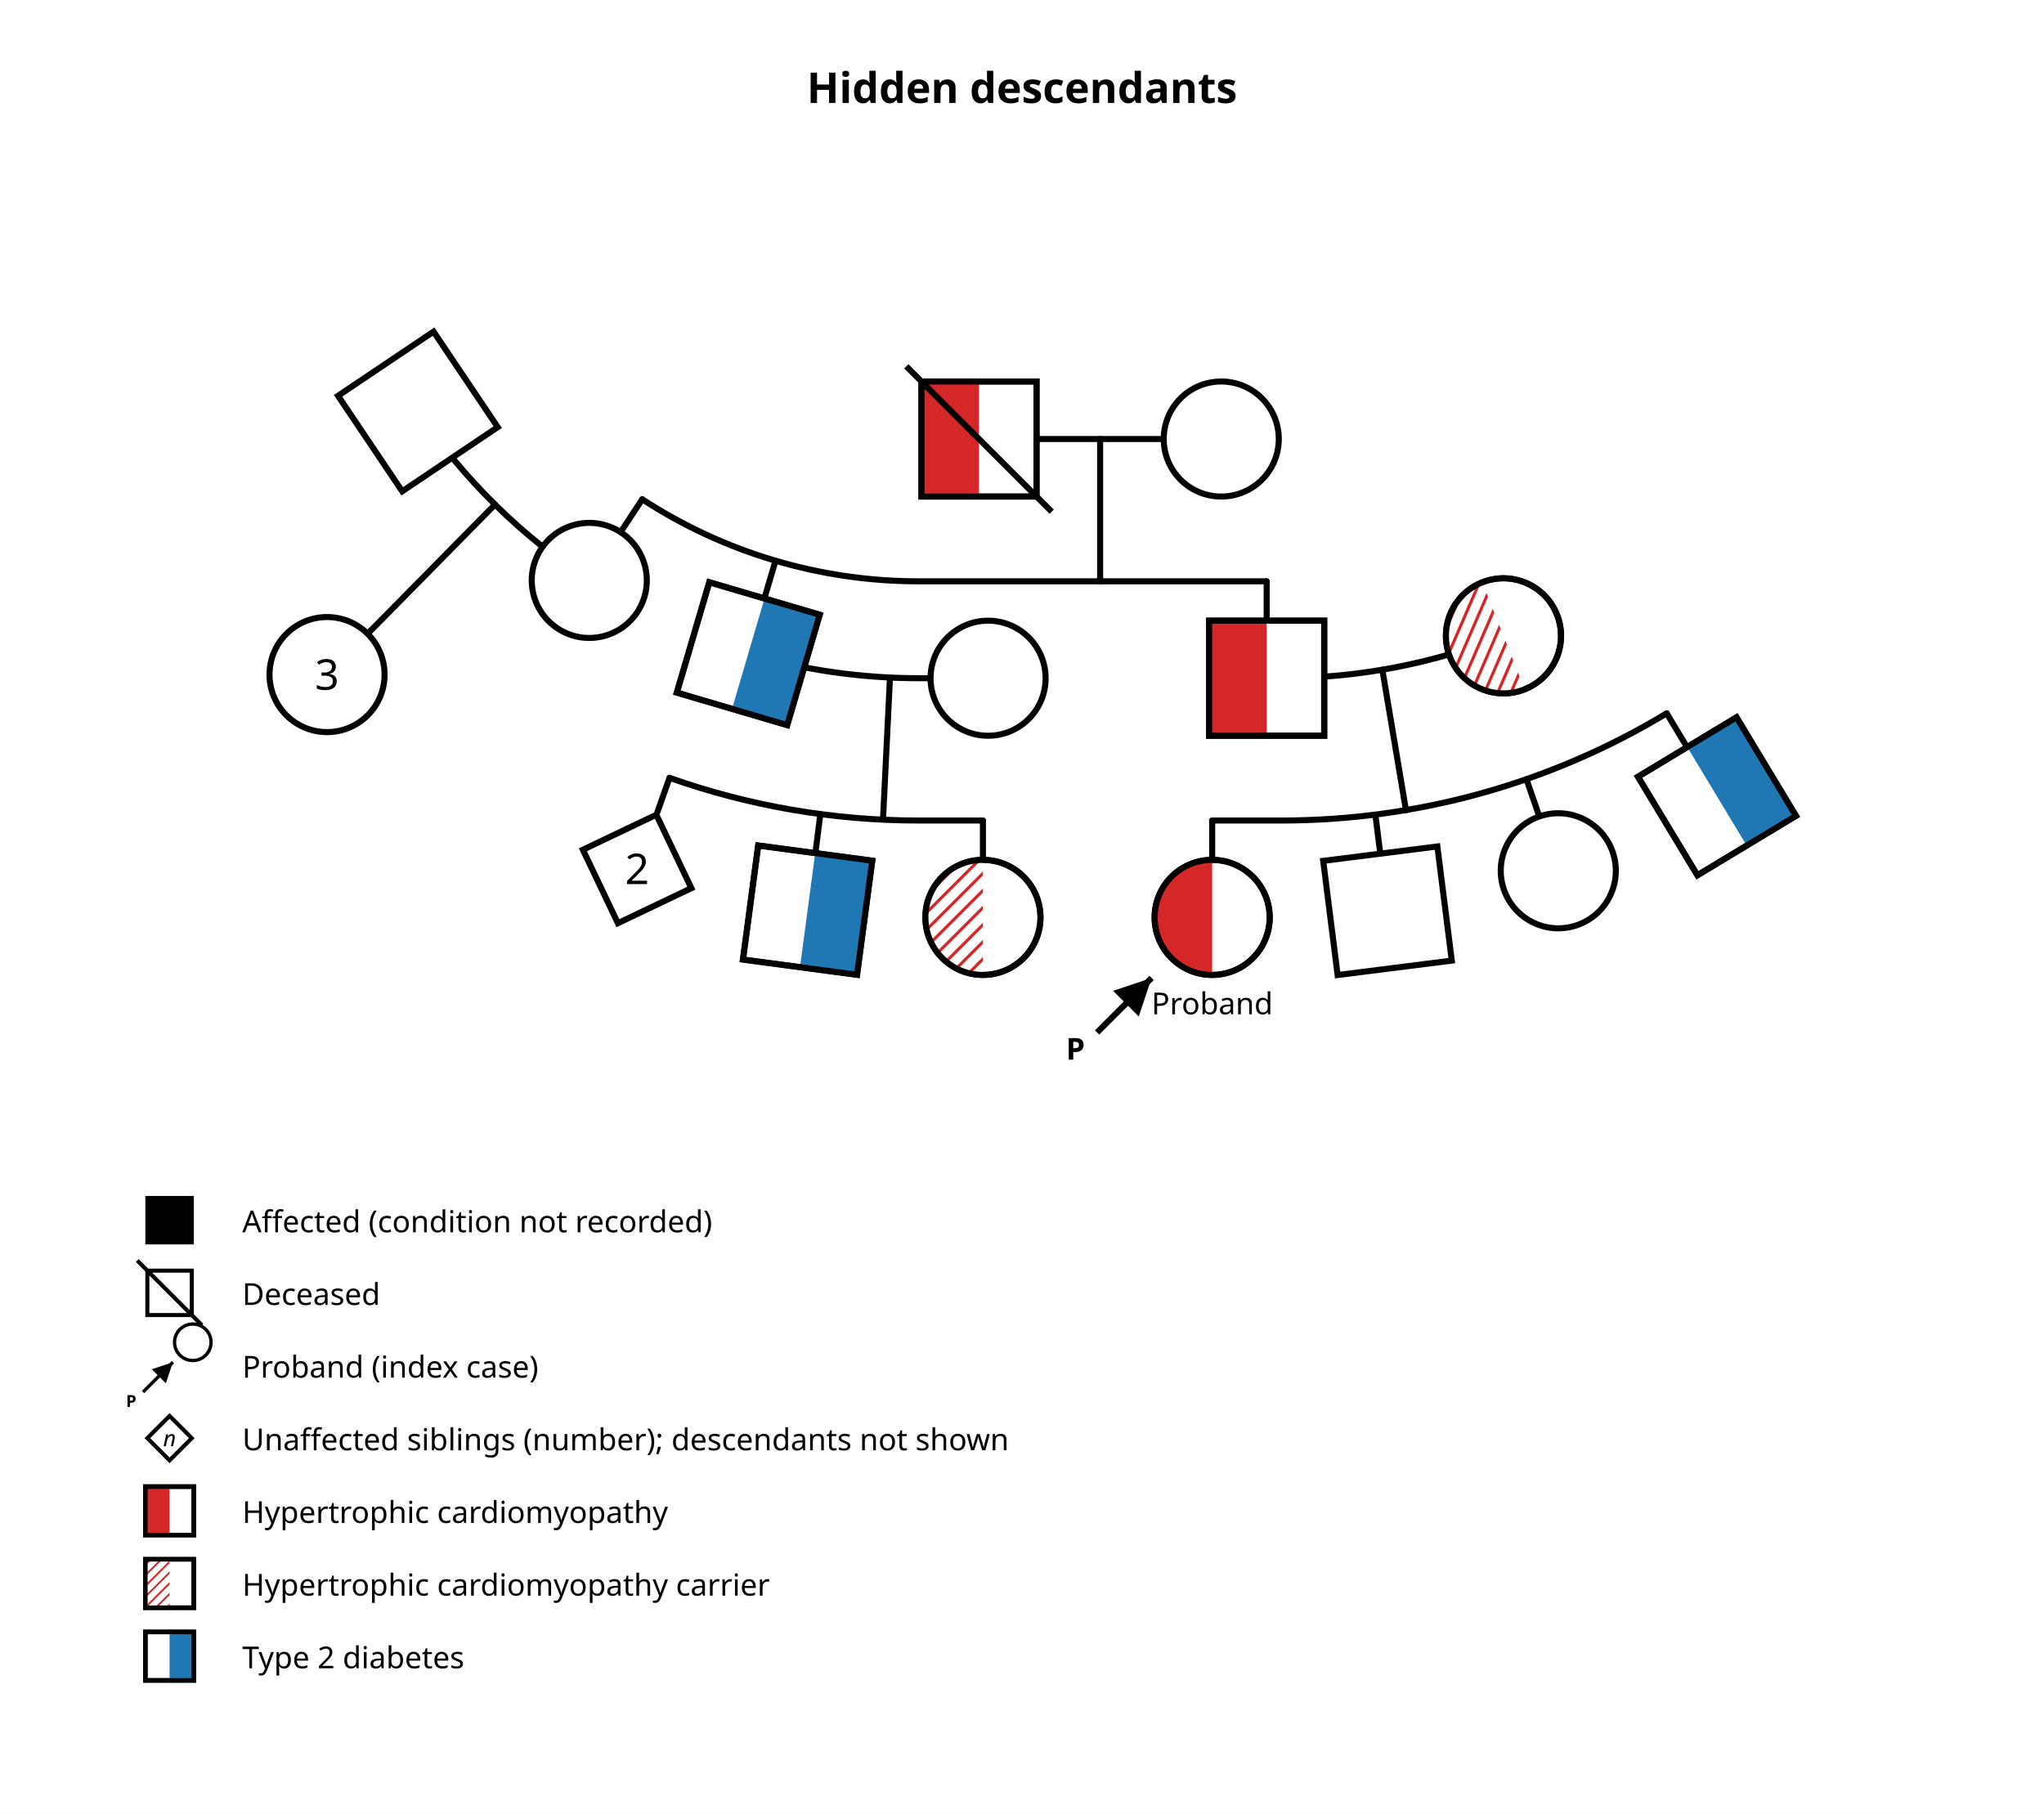
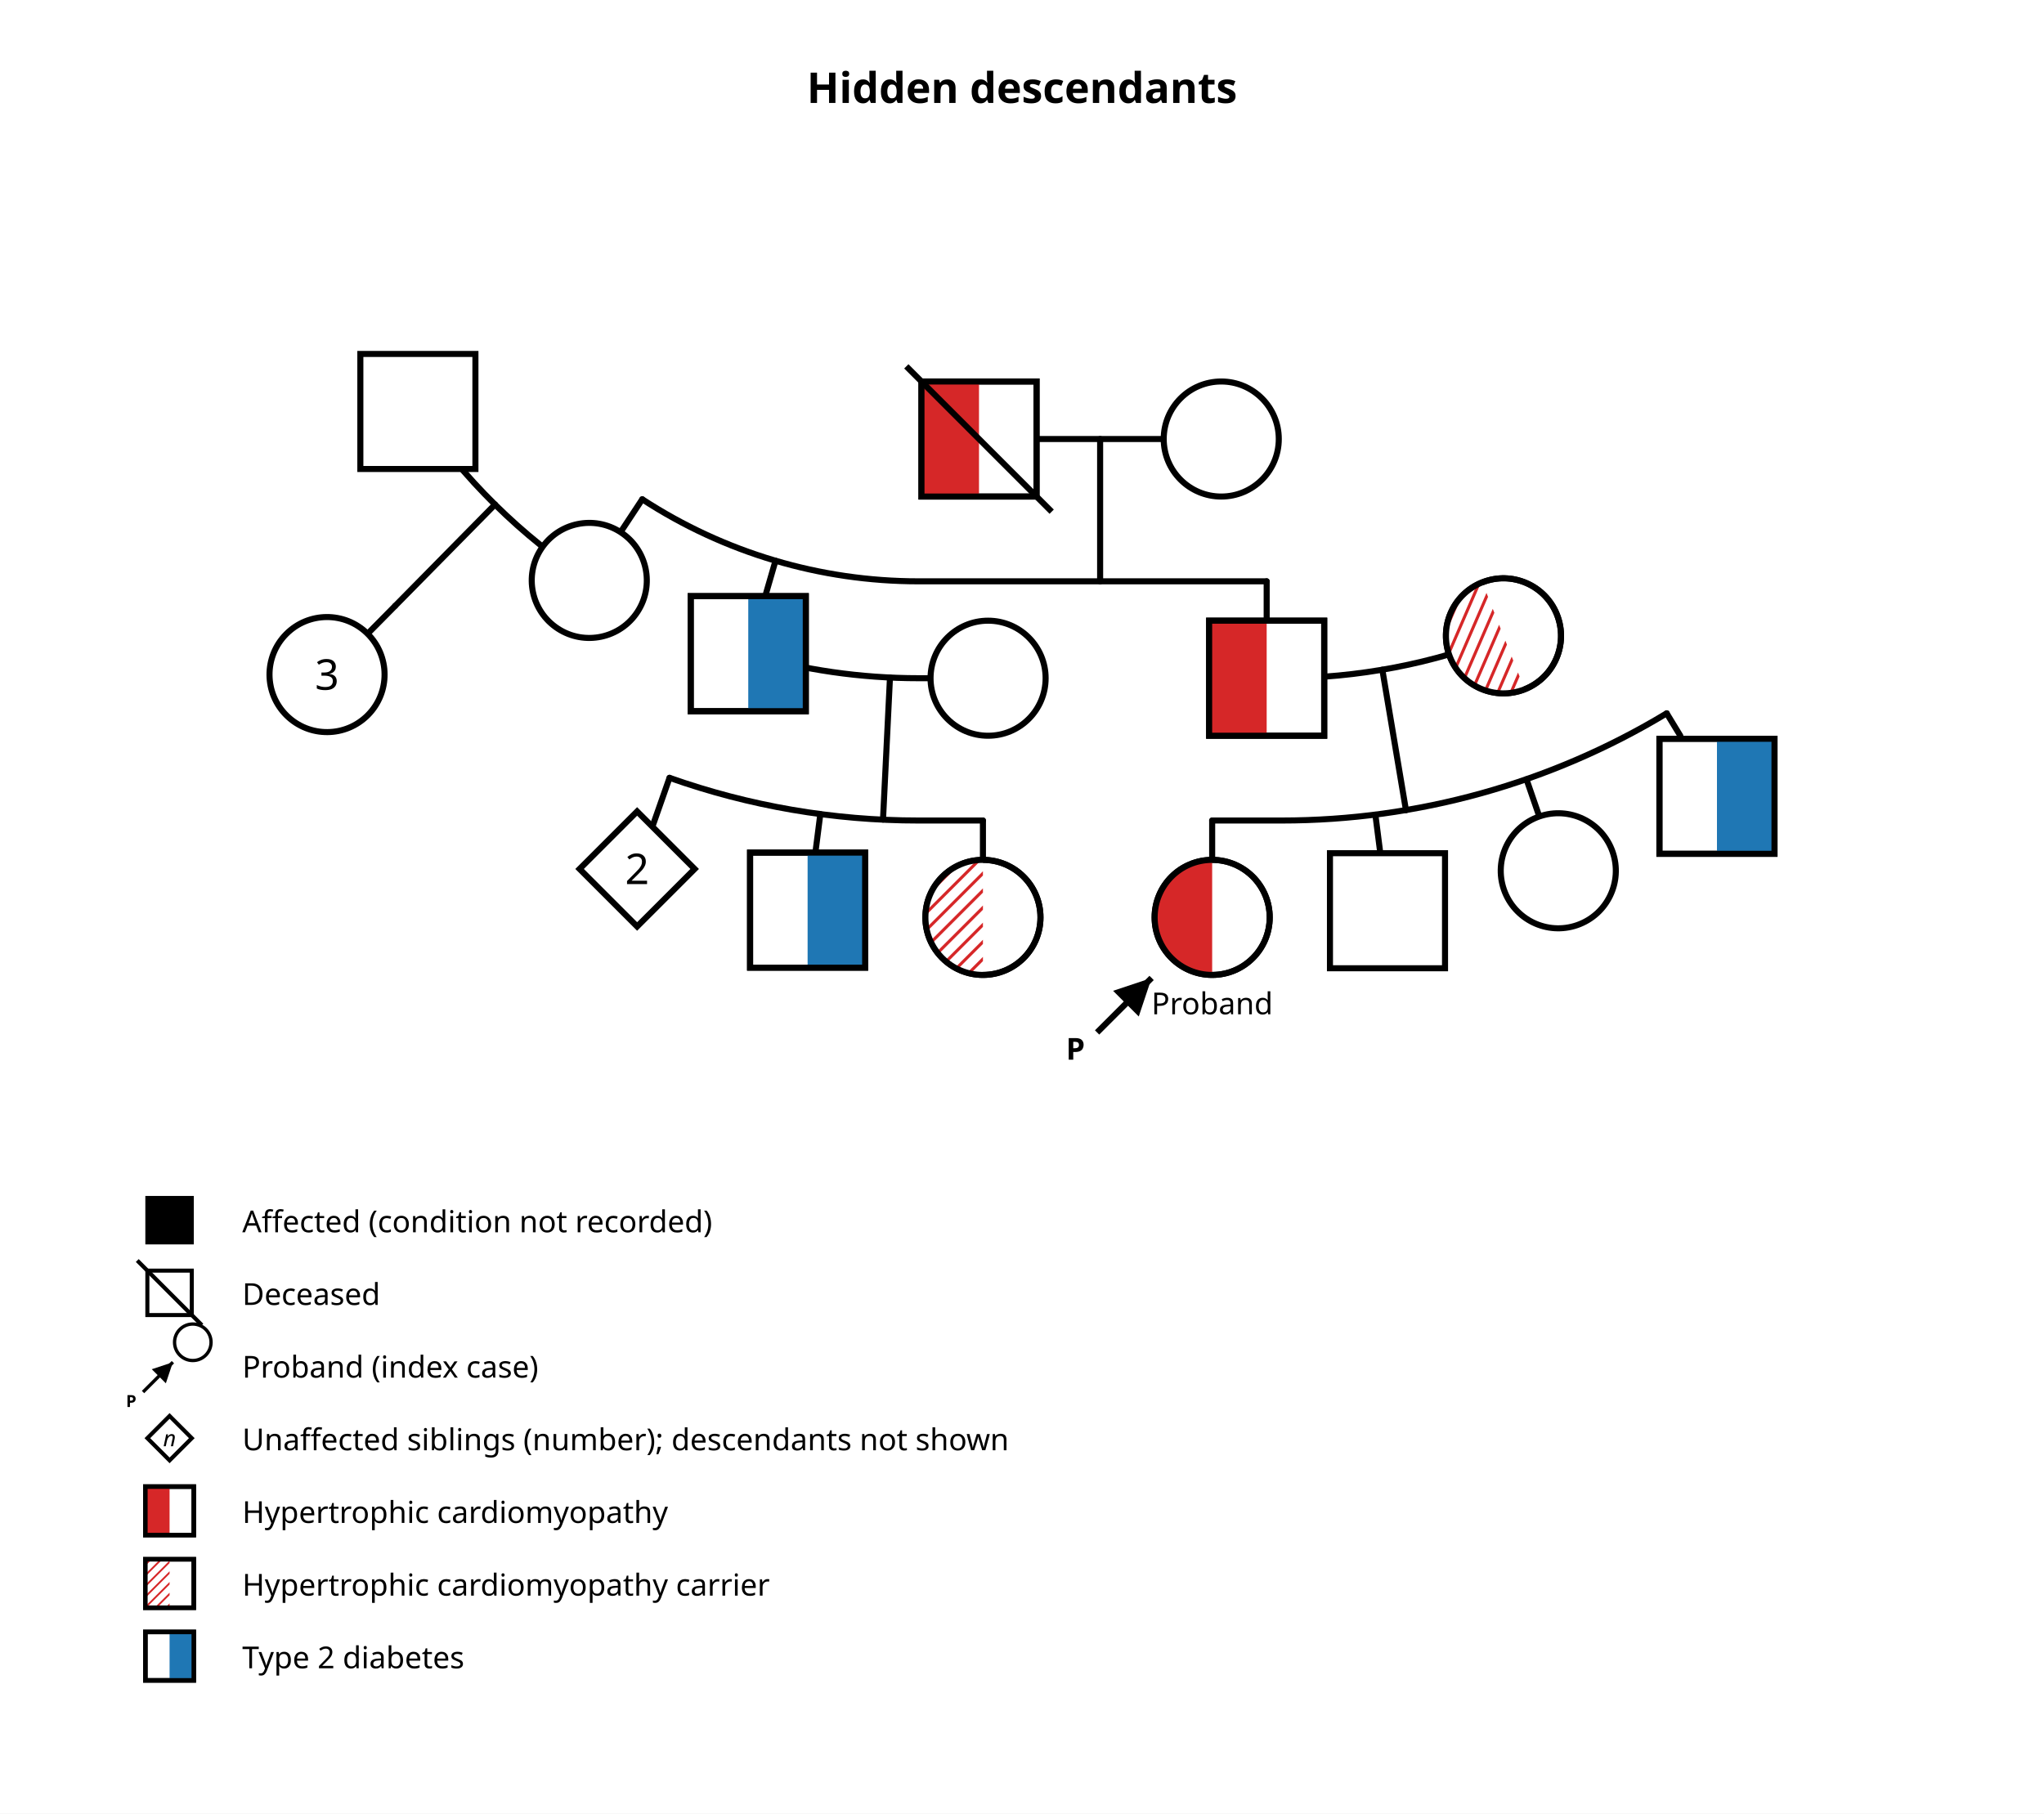
<svg xmlns="http://www.w3.org/2000/svg" width="675" height="599" viewBox="0 0 675 599">
  <defs>
    <marker id="proband-arrowhead" markerWidth="6" markerHeight="6" refX="6" refY="3" orient="auto">
      <path d="M 0 0 L 6 3 L 0 6 Z" fill="black" />
    </marker>
  </defs>
  <rect width="675" height="599" fill="white" />
  <g class="chart-title">
    <text x="337.5" y="34" text-anchor="middle" font-family="sans-serif" font-size="14" font-weight="bold" fill="black" style="user-select:none">Hidden descendants</text>
  </g>
  <g transform="translate(363.3 25)">
    <path d="M -40 120 L 40 120" fill="none" stroke="black" stroke-width="2" stroke-linecap="round" />
    <line x1="0" y1="120" x2="0" y2="167" fill="none" stroke="black" stroke-width="2" stroke-linecap="round" />
    <path d="M -151.2 139.9 A 167 167 0 0 0 -60 167 L 55 167" fill="none" stroke="black" stroke-width="2" stroke-linecap="round" />
    <line x1="-151.2" y1="139.9" x2="-157.8" y2="149.9" fill="none" stroke="black" stroke-width="2" stroke-linecap="round" />
-     <line x1="-107.2" y1="160.2" x2="-110.6" y2="171.7" fill="none" stroke="black" stroke-width="2" stroke-linecap="round" />
+     <line x1="-107.2" y1="160.2" x2="-110.3" y2="170.9" fill="none" stroke="black" stroke-width="2" stroke-linecap="round" />
    <line x1="55" y1="167" x2="55" y2="179" fill="none" stroke="black" stroke-width="2" stroke-linecap="round" />
    <path d="M 55 199 L 60 199 A 199 199 0 0 0 133.2 185" fill="none" stroke="black" stroke-width="2" stroke-linecap="round" />
    <line x1="93.2" y1="196.2" x2="101" y2="242.6" fill="none" stroke="black" stroke-width="2" stroke-linecap="round" />
    <path d="M 37 246 L 60 246 A 246 246 0 0 0 187.1 210.6" fill="none" stroke="black" stroke-width="2" stroke-linecap="round" />
    <line x1="37" y1="246" x2="37" y2="258" fill="none" stroke="black" stroke-width="2" stroke-linecap="round" />
-     <line x1="90.9" y1="244.1" x2="92.4" y2="256" fill="none" stroke="black" stroke-width="2" stroke-linecap="round" />
+     <line x1="90.9" y1="244.1" x2="92.4" y2="255.8" fill="none" stroke="black" stroke-width="2" stroke-linecap="round" />
    <line x1="140.8" y1="232.4" x2="144.7" y2="243.7" fill="none" stroke="black" stroke-width="2" stroke-linecap="round" />
-     <line x1="187.1" y1="210.6" x2="193.3" y2="220.9" fill="none" stroke="black" stroke-width="2" stroke-linecap="round" />
+     <line x1="187.1" y1="210.6" x2="191.6" y2="218" fill="none" stroke="black" stroke-width="2" stroke-linecap="round" />
    <path d="M -116.2 190.9 A 199 199 0 0 0 -60 199 L -37 199" fill="none" stroke="black" stroke-width="2" stroke-linecap="round" />
    <line x1="-69.4" y1="198.8" x2="-71.7" y2="245.7" fill="none" stroke="black" stroke-width="2" stroke-linecap="round" />
    <path d="M -142.2 231.9 A 246 246 0 0 0 -60 246 L -38.7 246" fill="none" stroke="black" stroke-width="2" stroke-linecap="round" />
-     <line x1="-142.2" y1="231.9" x2="-146.2" y2="243.2" fill="none" stroke="black" stroke-width="2" stroke-linecap="round" />
-     <line x1="-92.4" y1="243.9" x2="-93.9" y2="255.8" fill="none" stroke="black" stroke-width="2" stroke-linecap="round" />
+     <line x1="-142.2" y1="231.9" x2="-147.6" y2="247.3" fill="none" stroke="black" stroke-width="2" stroke-linecap="round" />
+     <line x1="-92.4" y1="243.9" x2="-93.9" y2="255.6" fill="none" stroke="black" stroke-width="2" stroke-linecap="round" />
    <line x1="-38.7" y1="246" x2="-38.7" y2="258" fill="none" stroke="black" stroke-width="2" stroke-linecap="round" />
    <path d="M -225.3 110.9 A 199 199 0 0 0 -168.7 166.7" fill="none" stroke="black" stroke-width="2" stroke-linecap="round" />
    <line x1="-199.8" y1="141.6" x2="-232.8" y2="175.1" fill="none" stroke="black" stroke-width="2" stroke-linecap="round" />
    <line x1="-232.8" y1="175.1" x2="-241.2" y2="183.6" fill="none" stroke="black" stroke-width="2" stroke-linecap="round" />
    <g transform="translate(-40 120) rotate(0)">
      <g transform="translate(-20 -20)">
        <g transform="translate(20 20)" style="user-select:none" />
        <g>
          <g>
            <clipPath id="symbol-clip-0">
              <rect x="1" y="1" width="38" height="38" />
            </clipPath>
            <rect x="1" y="1" width="38" height="38" stroke="black" stroke-width="2" fill="white" />
            <g clip-path="url(#symbol-clip-0)">
              <g>
                <g data-tag-fill="solid">
                  <path d="M 20 20 L 20 60 A 40 40 0 0 1 20 -20 Z" fill="#d62728" />
                </g>
              </g>
            </g>
            <rect x="1" y="1" width="38" height="38" stroke="black" stroke-width="2" fill="none" />
          </g>
        </g>
        <line x1="-4" y1="-4" x2="44" y2="44" stroke="black" stroke-width="2" />
      </g>
    </g>
    <g transform="translate(40 120) rotate(0)">
      <g transform="translate(-20 -20)">
        <g transform="translate(20 20)" style="user-select:none" />
        <g>
          <g>
            <circle cx="20" cy="20" r="19" stroke="black" stroke-width="2" fill="white" />
          </g>
        </g>
      </g>
    </g>
    <g transform="translate(55 199) rotate(0)">
      <g transform="translate(-20 -20)">
        <g transform="translate(20 20)" style="user-select:none" />
        <g>
          <g>
            <clipPath id="symbol-clip-2">
              <rect x="1" y="1" width="38" height="38" />
            </clipPath>
            <rect x="1" y="1" width="38" height="38" stroke="black" stroke-width="2" fill="white" />
            <g clip-path="url(#symbol-clip-2)">
              <g>
                <g data-tag-fill="solid">
                  <path d="M 20 20 L 20 60 A 40 40 0 0 1 20 -20 Z" fill="#d62728" />
                </g>
              </g>
            </g>
            <rect x="1" y="1" width="38" height="38" stroke="black" stroke-width="2" fill="none" />
          </g>
        </g>
      </g>
    </g>
    <g transform="translate(133.2 185) rotate(-21.6)">
      <g transform="translate(-20 -20)">
        <g transform="translate(20 20)" style="user-select:none" />
        <g>
          <g>
            <clipPath id="symbol-clip-3">
              <circle cx="20" cy="20" r="19" />
            </clipPath>
            <circle cx="20" cy="20" r="19" stroke="black" stroke-width="2" fill="white" />
            <g clip-path="url(#symbol-clip-3)">
              <g data-carrier-sector="hcm">
                <g data-tag-fill="diagonal">
                  <clipPath id="symbol-clip-3-s0">
                    <path d="M 20 20 L 20 60 A 40 40 0 0 1 20 -20 Z" />
                  </clipPath>
                  <path d="M 20 20 L 20 60 A 40 40 0 0 1 20 -20 Z" fill="white" />
                  <path d="M-37.172 40L2.828 0M-31.515 40L8.485 0M-25.858 40L14.142 0M-20.201 40L19.799 0M-14.544 40L25.456 0M-8.887 40L31.113 0M-3.23 40L36.77 0M2.426 40L42.426 0M8.083 40L48.083 0M13.74 40L53.74 0M19.397 40L59.397 0M25.054 40L65.054 0M30.711 40L70.711 0M36.368 40L76.368 0" fill="none" stroke="#d62728" stroke-width="1" clip-path="url(#symbol-clip-3-s0)" />
                </g>
              </g>
            </g>
            <circle cx="20" cy="20" r="19" stroke="black" stroke-width="2" fill="none" />
          </g>
        </g>
      </g>
    </g>
    <g transform="translate(203.7 238) rotate(-31.1)">
      <g transform="translate(-20 -20)">
        <g transform="translate(20 20)" style="user-select:none" />
        <g>
-           <g>
-             <clipPath id="symbol-clip-4">
-               <rect x="1" y="1" width="38" height="38" />
-             </clipPath>
-             <rect x="1" y="1" width="38" height="38" stroke="black" stroke-width="2" fill="white" />
-             <g clip-path="url(#symbol-clip-4)">
-               <g>
-                 <g data-tag-fill="solid">
-                   <path d="M 20 20 L 20 -20 A 40 40 0 0 1 20 60 Z" fill="#1f77b4" />
-                 </g>
-               </g>
-             </g>
-             <rect x="1" y="1" width="38" height="38" stroke="black" stroke-width="2" fill="none" />
+           <g transform="rotate(31.1 20 20)">
+             <g>
+               <clipPath id="symbol-clip-4">
+                 <rect x="1" y="1" width="38" height="38" />
+               </clipPath>
+               <rect x="1" y="1" width="38" height="38" stroke="black" stroke-width="2" fill="white" />
+               <g clip-path="url(#symbol-clip-4)">
+                 <g>
+                   <g data-tag-fill="solid">
+                     <path d="M 20 20 L 20 -20 A 40 40 0 0 1 20 60 Z" fill="#1f77b4" />
+                   </g>
+                 </g>
+               </g>
+               <rect x="1" y="1" width="38" height="38" stroke="black" stroke-width="2" fill="none" />
+             </g>
          </g>
        </g>
      </g>
    </g>
    <g transform="translate(151.3 262.6) rotate(-19.2)">
      <g transform="translate(-20 -20)">
        <g transform="translate(20 20)" style="user-select:none" />
        <g>
          <g>
            <circle cx="20" cy="20" r="19" stroke="black" stroke-width="2" fill="white" />
          </g>
        </g>
      </g>
    </g>
    <g transform="translate(94.9 275.8) rotate(-7.2)">
      <g transform="translate(-20 -20)">
        <g transform="translate(20 20)" style="user-select:none" />
        <g>
-           <g>
-             <rect x="1" y="1" width="38" height="38" stroke="black" stroke-width="2" fill="white" />
+           <g transform="rotate(7.2 20 20)">
+             <g>
+               <rect x="1" y="1" width="38" height="38" stroke="black" stroke-width="2" fill="white" />
+             </g>
          </g>
        </g>
      </g>
    </g>
    <g transform="translate(37 278) rotate(0)">
      <g transform="translate(-20 -20)">
        <g transform="translate(20 20)" style="user-select:none">
          <g data-name-label="true" pointer-events="none">
            <text x="0" y="32" text-anchor="middle" font-family="sans-serif" font-size="10" fill="black">Proband</text>
          </g>
        </g>
        <g>
          <g>
            <clipPath id="symbol-clip-7">
              <circle cx="20" cy="20" r="19" />
            </clipPath>
            <circle cx="20" cy="20" r="19" stroke="black" stroke-width="2" fill="white" />
            <g clip-path="url(#symbol-clip-7)">
              <g>
                <g data-tag-fill="solid">
                  <path d="M 20 20 L 20 60 A 40 40 0 0 1 20 -20 Z" fill="#d62728" />
                </g>
              </g>
            </g>
            <circle cx="20" cy="20" r="19" stroke="black" stroke-width="2" fill="none" />
          </g>
        </g>
        <g data-arrow="proband">
          <line x1="-18" y1="58" x2="0" y2="40" stroke="black" stroke-width="2" marker-end="url(#proband-arrowhead)" />
          <rect x="-30" y="58" width="8.5" height="10" fill="white" />
          <text data-proband-letter="true" x="-22" y="67" text-anchor="end" font-family="sans-serif" font-size="10" font-weight="bold" fill="black" style="user-select:none">P</text>
        </g>
      </g>
    </g>
    <g transform="translate(-116.2 190.9) rotate(16.4)">
      <g transform="translate(-20 -20)">
        <g transform="translate(20 20)" style="user-select:none" />
        <g>
-           <g>
-             <clipPath id="symbol-clip-8">
-               <rect x="1" y="1" width="38" height="38" />
-             </clipPath>
-             <rect x="1" y="1" width="38" height="38" stroke="black" stroke-width="2" fill="white" />
-             <g clip-path="url(#symbol-clip-8)">
-               <g>
-                 <g data-tag-fill="solid">
-                   <path d="M 20 20 L 20 -20 A 40 40 0 0 1 20 60 Z" fill="#1f77b4" />
-                 </g>
-               </g>
-             </g>
-             <rect x="1" y="1" width="38" height="38" stroke="black" stroke-width="2" fill="none" />
+           <g transform="rotate(-16.4 20 20)">
+             <g>
+               <clipPath id="symbol-clip-8">
+                 <rect x="1" y="1" width="38" height="38" />
+               </clipPath>
+               <rect x="1" y="1" width="38" height="38" stroke="black" stroke-width="2" fill="white" />
+               <g clip-path="url(#symbol-clip-8)">
+                 <g>
+                   <g data-tag-fill="solid">
+                     <path d="M 20 20 L 20 -20 A 40 40 0 0 1 20 60 Z" fill="#1f77b4" />
+                   </g>
+                 </g>
+               </g>
+               <rect x="1" y="1" width="38" height="38" stroke="black" stroke-width="2" fill="none" />
+             </g>
          </g>
        </g>
      </g>
    </g>
    <g transform="translate(-37 199) rotate(0)">
      <g transform="translate(-20 -20)">
        <g transform="translate(20 20)" style="user-select:none" />
        <g>
          <g>
            <circle cx="20" cy="20" r="19" stroke="black" stroke-width="2" fill="white" />
          </g>
        </g>
      </g>
    </g>
    <g transform="translate(-38.7 278) rotate(0)">
      <g transform="translate(-20 -20)">
        <g transform="translate(20 20)" style="user-select:none" />
        <g>
          <g>
            <clipPath id="symbol-clip-10">
              <circle cx="20" cy="20" r="19" />
            </clipPath>
            <circle cx="20" cy="20" r="19" stroke="black" stroke-width="2" fill="white" />
            <g clip-path="url(#symbol-clip-10)">
              <g data-carrier-sector="hcm">
                <g data-tag-fill="diagonal">
                  <clipPath id="symbol-clip-10-s0">
                    <path d="M 20 20 L 20 60 A 40 40 0 0 1 20 -20 Z" />
                  </clipPath>
                  <path d="M 20 20 L 20 60 A 40 40 0 0 1 20 -20 Z" fill="white" />
                  <path d="M-37.172 40L2.828 0M-31.515 40L8.485 0M-25.858 40L14.142 0M-20.201 40L19.799 0M-14.544 40L25.456 0M-8.887 40L31.113 0M-3.23 40L36.77 0M2.426 40L42.426 0M8.083 40L48.083 0M13.74 40L53.74 0M19.397 40L59.397 0M25.054 40L65.054 0M30.711 40L70.711 0M36.368 40L76.368 0" fill="none" stroke="#d62728" stroke-width="1" clip-path="url(#symbol-clip-10-s0)" />
                </g>
              </g>
            </g>
            <circle cx="20" cy="20" r="19" stroke="black" stroke-width="2" fill="none" />
          </g>
        </g>
      </g>
    </g>
    <g transform="translate(-96.6 275.6) rotate(7.6)">
      <g transform="translate(-20 -20)">
        <g transform="translate(20 20)" style="user-select:none" />
        <g>
-           <g>
-             <clipPath id="symbol-clip-11">
-               <rect x="1" y="1" width="38" height="38" />
-             </clipPath>
-             <rect x="1" y="1" width="38" height="38" stroke="black" stroke-width="2" fill="white" />
-             <g clip-path="url(#symbol-clip-11)">
-               <g>
-                 <g data-tag-fill="solid">
-                   <path d="M 20 20 L 20 -20 A 40 40 0 0 1 20 60 Z" fill="#1f77b4" />
-                 </g>
-               </g>
-             </g>
-             <rect x="1" y="1" width="38" height="38" stroke="black" stroke-width="2" fill="none" />
+           <g transform="rotate(-7.6 20 20)">
+             <g>
+               <clipPath id="symbol-clip-11">
+                 <rect x="1" y="1" width="38" height="38" />
+               </clipPath>
+               <rect x="1" y="1" width="38" height="38" stroke="black" stroke-width="2" fill="white" />
+               <g clip-path="url(#symbol-clip-11)">
+                 <g>
+                   <g data-tag-fill="solid">
+                     <path d="M 20 20 L 20 -20 A 40 40 0 0 1 20 60 Z" fill="#1f77b4" />
+                   </g>
+                 </g>
+               </g>
+               <rect x="1" y="1" width="38" height="38" stroke="black" stroke-width="2" fill="none" />
+             </g>
          </g>
        </g>
      </g>
    </g>
    <g transform="translate(-152.9 262) rotate(19.5)">
      <g transform="translate(-20 -20)">
        <g transform="translate(20 20)" style="user-select:none" />
        <g>
-           <g>
-             <polygon points="20,1 39,20 20,39 1,20" stroke="black" stroke-width="2" fill="white" />
+           <g transform="rotate(-19.5 20 20)">
+             <g>
+               <polygon points="20,1 39,20 20,39 1,20" stroke="black" stroke-width="2" fill="white" />
+             </g>
          </g>
        </g>
        <text data-branch-count="2" x="20" y="25" transform="rotate(-19.5 20 20)" text-anchor="middle" font-family="sans-serif" font-size="14" fill="black" style="user-select:none">2</text>
      </g>
    </g>
    <g transform="translate(-225.3 110.9) rotate(56.1)">
      <g transform="translate(-20 -20)">
        <g transform="translate(20 20)" style="user-select:none" />
        <g>
-           <g>
-             <rect x="1" y="1" width="38" height="38" stroke="black" stroke-width="2" fill="white" />
+           <g transform="rotate(33.9 20 20)">
+             <g>
+               <rect x="1" y="1" width="38" height="38" stroke="black" stroke-width="2" fill="white" />
+             </g>
          </g>
        </g>
      </g>
    </g>
    <g transform="translate(-168.7 166.7) rotate(33.1)">
      <g transform="translate(-20 -20)">
        <g transform="translate(20 20)" style="user-select:none" />
        <g>
          <g>
            <circle cx="20" cy="20" r="19" stroke="black" stroke-width="2" fill="white" />
          </g>
        </g>
      </g>
    </g>
    <g transform="translate(-255.3 197.8) rotate(44.6)">
      <g transform="translate(-20 -20)">
        <g transform="translate(20 20)" style="user-select:none" />
        <g>
          <g>
            <circle cx="20" cy="20" r="19" stroke="black" stroke-width="2" fill="white" />
          </g>
        </g>
        <text data-branch-count="3" x="20" y="25" transform="rotate(-44.6 20 20)" text-anchor="middle" font-family="sans-serif" font-size="14" fill="black" style="user-select:none">3</text>
      </g>
    </g>
    <g class="consanguinity-labels">
</g>
  </g>
  <g class="pedigree-key" transform="translate(0 391)">
    <g transform="translate(56 12) scale(0.667) translate(-14 -14)">
      <svg width="28" height="28" viewBox="-2 -2 28 28">
        <rect x="1" y="1" width="22" height="22" stroke="black" stroke-width="2" fill="black" />
      </svg>
    </g>
    <text x="80" y="16" font-family="sans-serif" font-size="10" fill="black">Affected (condition not recorded)</text>
    <g transform="translate(56 36) scale(0.667) translate(-18 -18)">
      <svg width="36" height="36" viewBox="-6 -6 36 36">
        <rect x="1" y="1" width="22" height="22" stroke="black" stroke-width="2" fill="white" />
        <line x1="-4" y1="-4" x2="28" y2="28" stroke="black" stroke-width="2" />
      </svg>
    </g>
    <text x="80" y="40" font-family="sans-serif" font-size="10" fill="black">Deceased</text>
    <g transform="translate(56 60) scale(0.667) translate(-23 -23)">
      <svg width="46" height="46" viewBox="-30 -2 56 56">
        <defs>
          <marker id="legend-arrowhead" markerWidth="6" markerHeight="6" refX="6" refY="3" orient="auto">
            <polygon points="0 0, 6 3, 0 6" fill="black" />
          </marker>
        </defs>
        <circle cx="12" cy="12" r="11" stroke="black" stroke-width="2" fill="white" />
        <g data-arrow="proband">
          <line x1="-18" y1="42" x2="0" y2="24" stroke="black" stroke-width="2" marker-end="url(#legend-arrowhead)" />
          <rect x="-30" y="42" width="8.5" height="10" fill="white" />
          <text data-proband-letter="true" x="-22" y="51" text-anchor="end" font-family="sans-serif" font-size="10" font-weight="bold" fill="black" style="user-select:none">P</text>
        </g>
      </svg>
    </g>
    <text x="80" y="64" font-family="sans-serif" font-size="10" fill="black">Proband (index case)</text>
    <g transform="translate(56 84) scale(0.667) translate(-14 -14)">
      <svg width="28" height="28" viewBox="-2 -2 28 28">
        <polygon points="12,1 23,12 12,23 1,12" stroke="black" stroke-width="2" fill="white" />
        <text x="12" y="16" text-anchor="middle" font-family="sans-serif" font-size="11" font-style="italic">n</text>
      </svg>
    </g>
    <text x="80" y="88" font-family="sans-serif" font-size="10" fill="black">Unaffected siblings (number); descendants not shown</text>
    <g transform="translate(56 108) scale(1) translate(-14 -14)">
      <svg width="28" height="28" viewBox="0 0 28 28">
        <clipPath id="legend-clip-hcm">
          <rect x="6" y="6" width="16" height="16" />
        </clipPath>
        <rect x="6" y="6" width="16" height="16" fill="white" stroke="black" stroke-width="1.5" />
        <g clip-path="url(#legend-clip-hcm)">
          <g data-tag-fill="solid">
            <path d="M 14 14 L 14 30 A 16 16 0 0 1 14 -2 Z" fill="#d62728" />
          </g>
        </g>
        <rect x="6" y="6" width="16" height="16" fill="none" stroke="black" stroke-width="1.5" />
      </svg>
    </g>
    <text x="80" y="112" font-family="sans-serif" font-size="10" fill="black">Hypertrophic cardiomyopathy</text>
    <g transform="translate(56 132) scale(1) translate(-14 -14)">
      <svg width="28" height="28" viewBox="0 0 28 28">
        <clipPath id="legend-clip-hcm-carrier">
          <rect x="6" y="6" width="16" height="16" />
        </clipPath>
        <rect x="6" y="6" width="16" height="16" fill="white" stroke="black" stroke-width="1.5" />
        <g clip-path="url(#legend-clip-hcm-carrier)">
          <g data-tag-fill="diagonal">
            <clipPath id="legend-clip-hcm-carrier-fill">
              <path d="M 14 14 L 14 30 A 16 16 0 0 1 14 -2 Z" />
            </clipPath>
            <path d="M 14 14 L 14 30 A 16 16 0 0 1 14 -2 Z" fill="white" />
            <path d="M-8.232 22L7.768 6M-4.697 22L11.303 6M-1.161 22L14.839 6M2.374 22L18.374 6M5.91 22L21.91 6M9.445 22L25.445 6M12.981 22L28.981 6M16.517 22L32.517 6M20.052 22L36.052 6" fill="none" stroke="#d62728" stroke-width="0.6" clip-path="url(#legend-clip-hcm-carrier-fill)" />
          </g>
        </g>
        <rect x="6" y="6" width="16" height="16" fill="none" stroke="black" stroke-width="1.5" />
      </svg>
    </g>
    <text x="80" y="136" font-family="sans-serif" font-size="10" fill="black">Hypertrophic cardiomyopathy carrier</text>
    <g transform="translate(56 156) scale(1) translate(-14 -14)">
      <svg width="28" height="28" viewBox="0 0 28 28">
        <clipPath id="legend-clip-dm">
          <rect x="6" y="6" width="16" height="16" />
        </clipPath>
        <rect x="6" y="6" width="16" height="16" fill="white" stroke="black" stroke-width="1.5" />
        <g clip-path="url(#legend-clip-dm)">
          <g data-tag-fill="solid">
            <path d="M 14 14 L 14 -2 A 16 16 0 0 1 14 30 Z" fill="#1f77b4" />
          </g>
        </g>
        <rect x="6" y="6" width="16" height="16" fill="none" stroke="black" stroke-width="1.5" />
      </svg>
    </g>
    <text x="80" y="160" font-family="sans-serif" font-size="10" fill="black">Type 2 diabetes</text>
  </g>
</svg>
